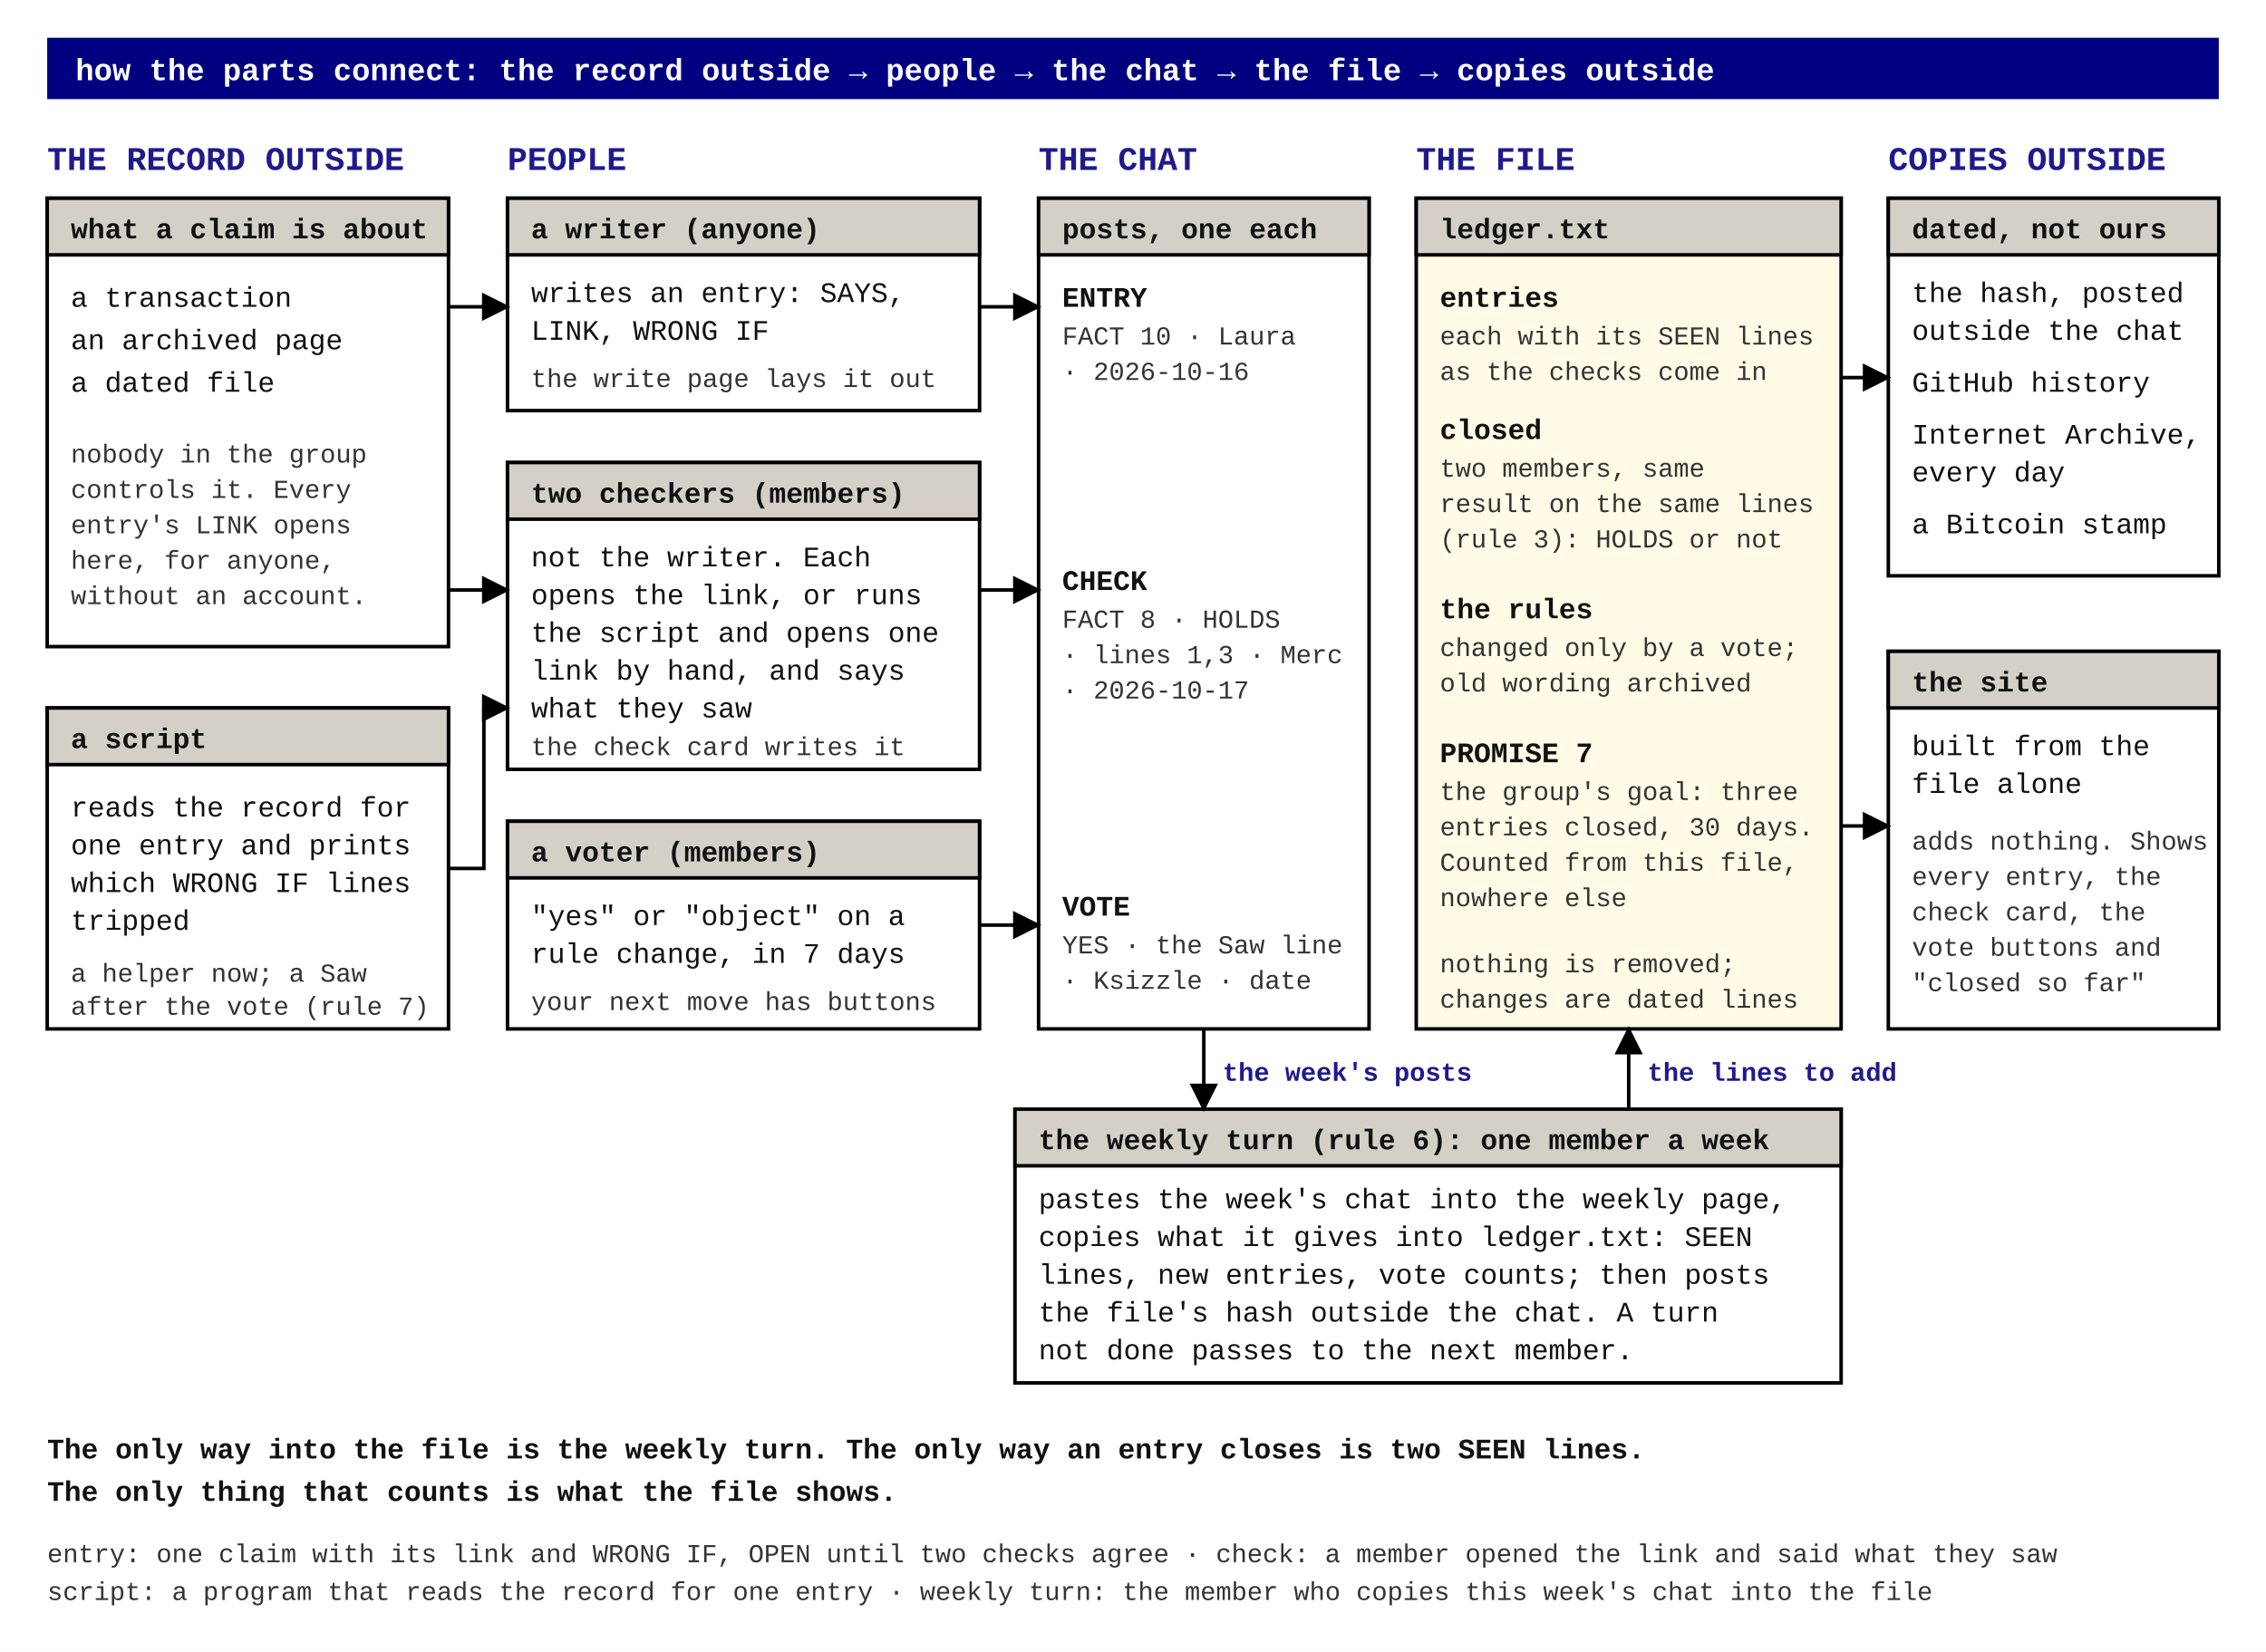
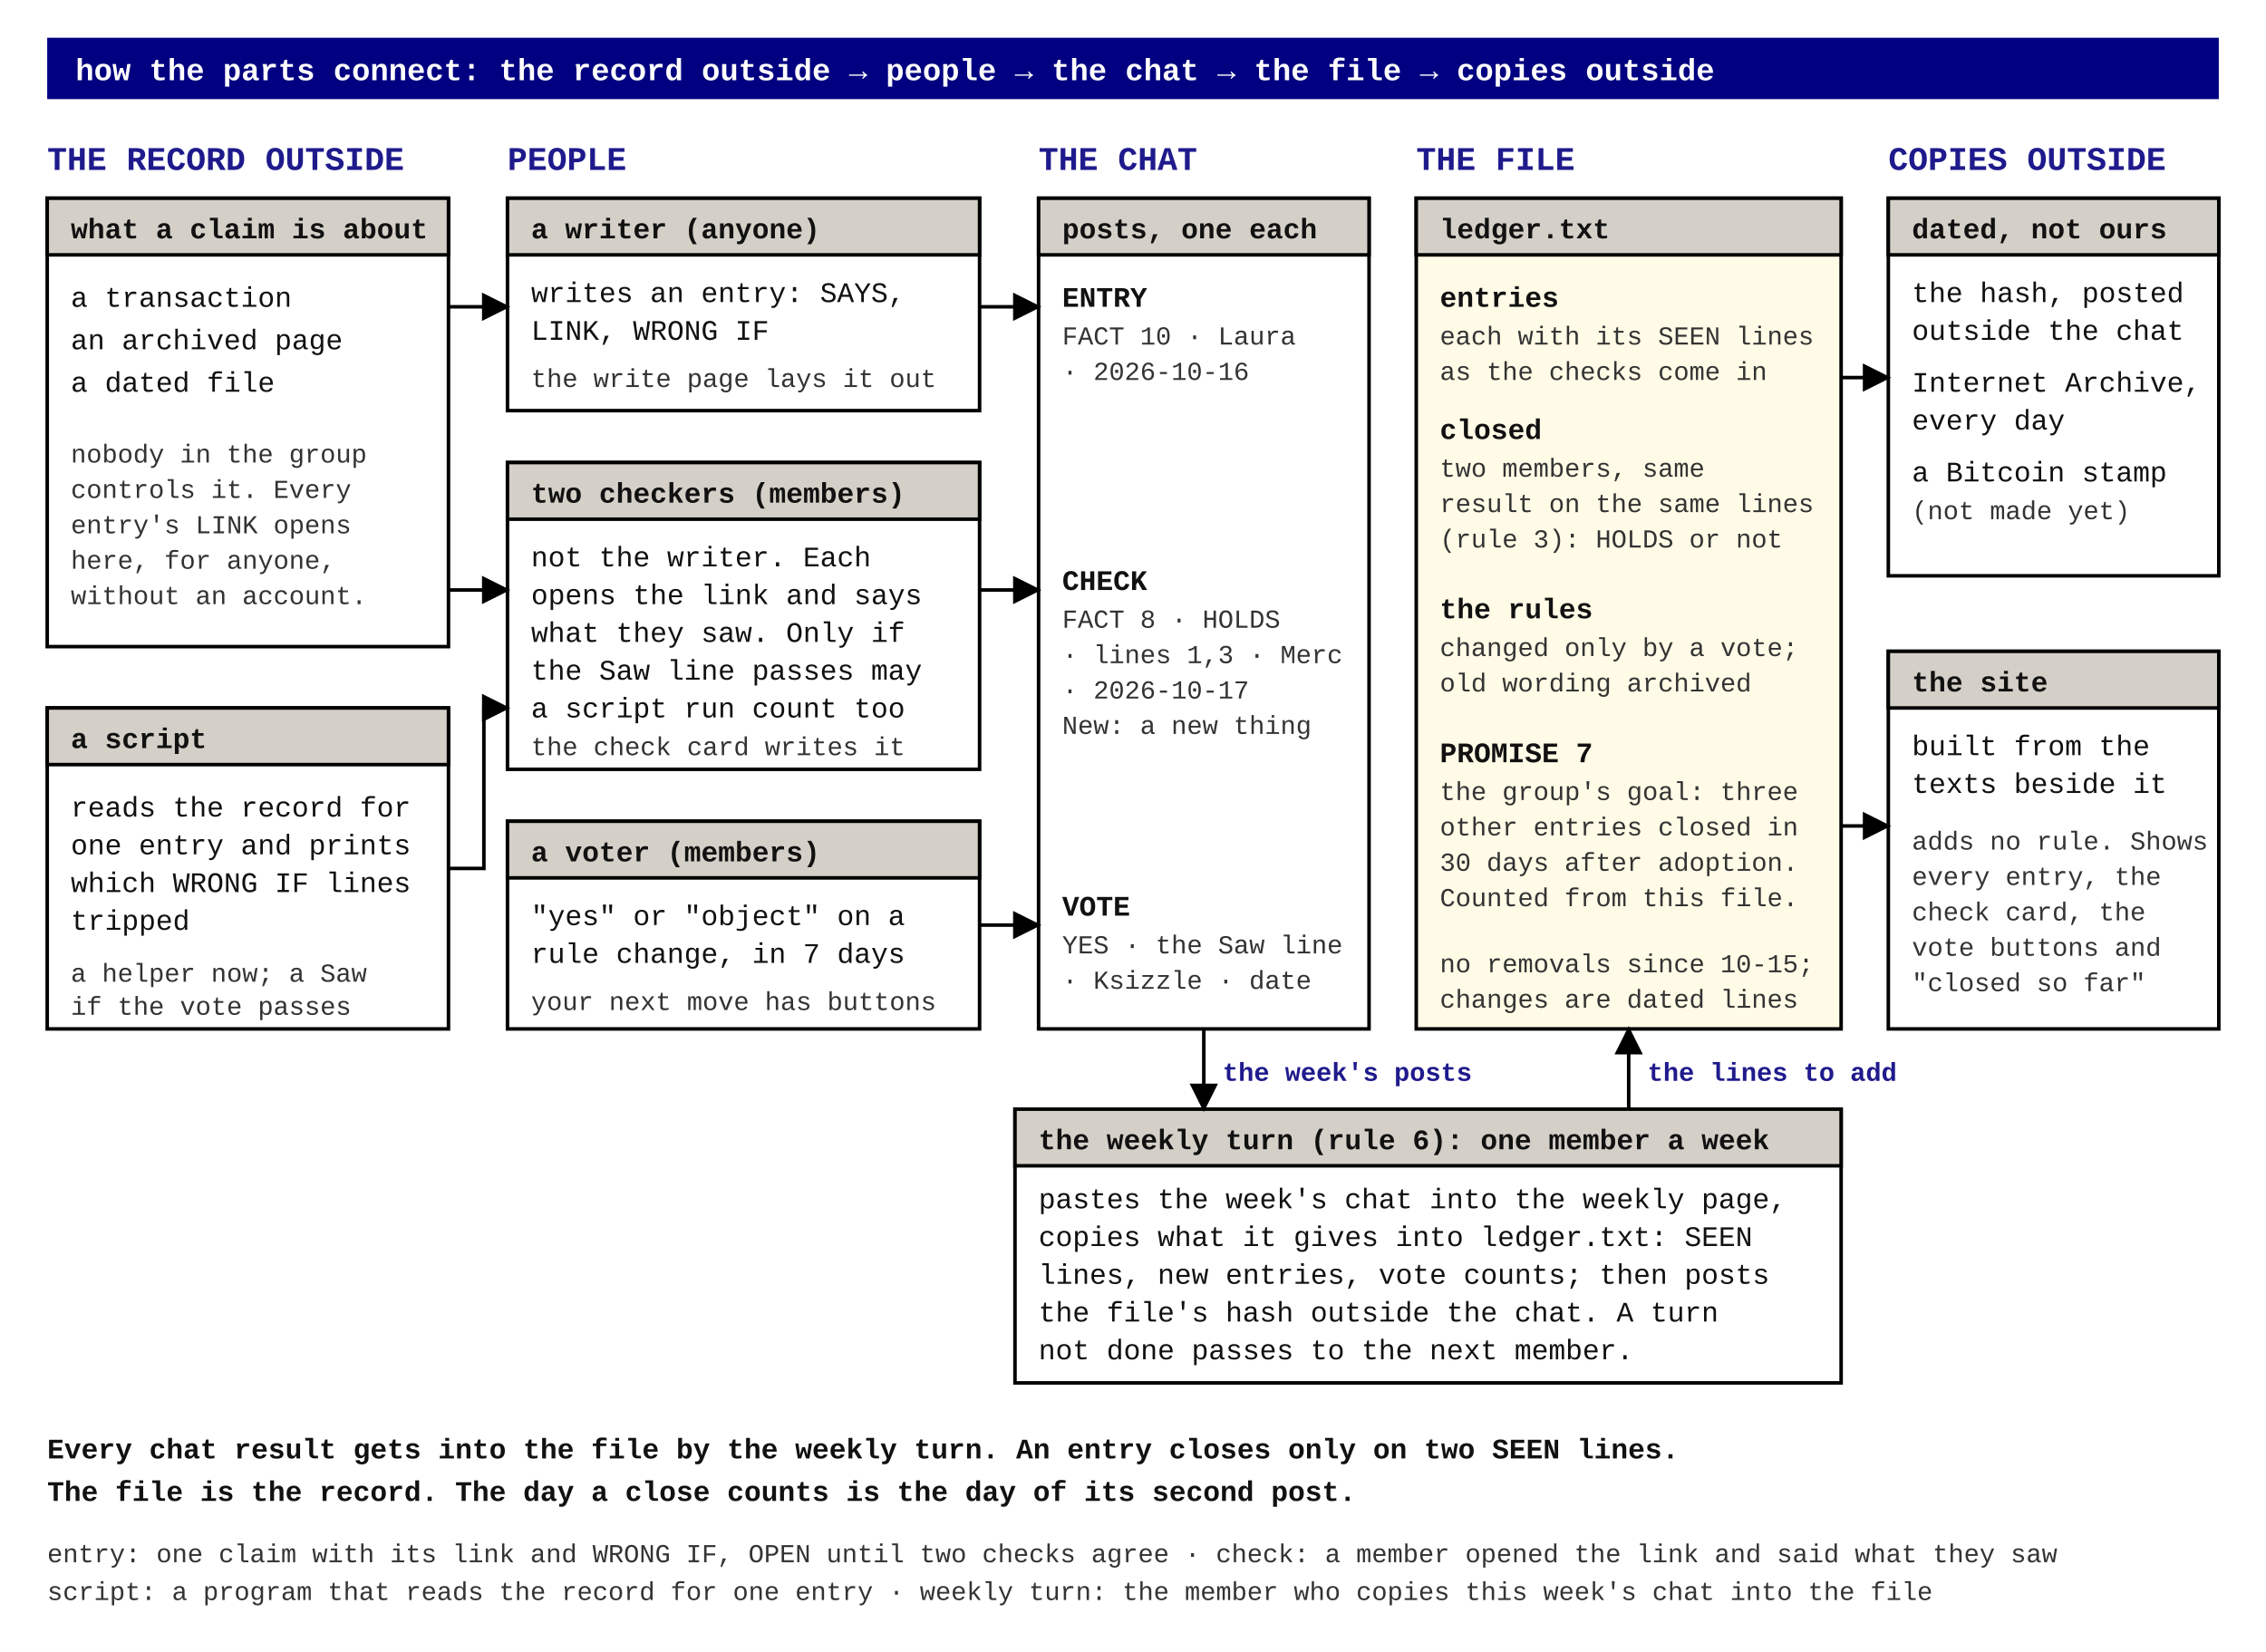
<svg xmlns="http://www.w3.org/2000/svg" viewBox="0 0 960 700" width="960" height="700" role="img" aria-labelledby="t2 d2">
  <style>
    text{font-family:ui-monospace,"Cascadia Mono",Consolas,"Courier New",monospace;fill:#111}
    .h{font-size:14px;font-weight:700;fill:#1f1a8c}
    .n{font-size:12px}
    .s{font-size:11px;fill:#333}
    .k{font-size:12px;font-weight:700}
    .box{fill:#fff;stroke:#000;stroke-width:1.5}
    .silver{fill:#d4d0c8;stroke:#000;stroke-width:1.5}
    .file{fill:#fffbe6;stroke:#000;stroke-width:1.5}
    .arrow{fill:none;stroke:#000;stroke-width:1.5;marker-end:url(#m2)}
    .lab{font-size:11px;font-weight:700;fill:#1f1a8c}
    .barfill{fill:#000080}
    .bart{font-size:13px;font-weight:700;fill:#fff}
  </style>
  <defs>
    <marker id="m2" viewBox="0 0 10 10" refX="9" refY="5" markerWidth="8" markerHeight="8" orient="auto-start-reverse">
      <path d="M0,0 L10,5 L0,10 z" fill="#000" />
    </marker>
  </defs>
  <rect x="0" y="0" width="960" height="700" fill="#fff" />
  <rect x="20" y="16" width="920" height="26" class="barfill" />
  <text x="32" y="34" class="bart">how the parts connect: the record outside → people → the chat → the file → copies outside</text>
  <text x="20" y="72" class="h">THE RECORD OUTSIDE</text>
  <text x="215" y="72" class="h">PEOPLE</text>
  <text x="440" y="72" class="h">THE CHAT</text>
  <text x="600" y="72" class="h">THE FILE</text>
  <text x="800" y="72" class="h">COPIES OUTSIDE</text>
  <rect x="20" y="84" width="170" height="190" class="box" />
  <rect x="20" y="84" width="170" height="24" class="silver" />
  <text x="30" y="101" class="k">what a claim is about</text>
  <text x="30" y="130" class="n">a transaction</text>
  <text x="30" y="148" class="n">an archived page</text>
  <text x="30" y="166" class="n">a dated file</text>
  <text x="30" y="196" class="s">nobody in the group</text>
  <text x="30" y="211" class="s">controls it. Every</text>
  <text x="30" y="226" class="s">entry's LINK opens</text>
  <text x="30" y="241" class="s">here, for anyone,</text>
  <text x="30" y="256" class="s">without an account.</text>
  <rect x="20" y="300" width="170" height="136" class="box" />
  <rect x="20" y="300" width="170" height="24" class="silver" />
  <text x="30" y="317" class="k">a script</text>
  <text x="30" y="346" class="n">reads the record for</text>
  <text x="30" y="362" class="n">one entry and prints</text>
  <text x="30" y="378" class="n">which WRONG IF lines</text>
  <text x="30" y="394" class="n">tripped</text>
  <text x="30" y="416" class="s">a helper now; a Saw</text>
-   <text x="30" y="430" class="s">after the vote (rule 7)</text>
+   <text x="30" y="430" class="s">if the vote passes</text>
  <rect x="215" y="84" width="200" height="90" class="box" />
  <rect x="215" y="84" width="200" height="24" class="silver" />
  <text x="225" y="101" class="k">a writer (anyone)</text>
  <text x="225" y="128" class="n">writes an entry: SAYS,</text>
  <text x="225" y="144" class="n">LINK, WRONG IF</text>
  <text x="225" y="164" class="s">the write page lays it out</text>
  <rect x="215" y="196" width="200" height="130" class="box" />
  <rect x="215" y="196" width="200" height="24" class="silver" />
  <text x="225" y="213" class="k">two checkers (members)</text>
  <text x="225" y="240" class="n">not the writer. Each</text>
-   <text x="225" y="256" class="n">opens the link, or runs</text>
-   <text x="225" y="272" class="n">the script and opens one</text>
-   <text x="225" y="288" class="n">link by hand, and says</text>
-   <text x="225" y="304" class="n">what they saw</text>
+   <text x="225" y="256" class="n">opens the link and says</text>
+   <text x="225" y="272" class="n">what they saw. Only if</text>
+   <text x="225" y="288" class="n">the Saw line passes may</text>
+   <text x="225" y="304" class="n">a script run count too</text>
  <text x="225" y="320" class="s">the check card writes it</text>
  <rect x="215" y="348" width="200" height="88" class="box" />
  <rect x="215" y="348" width="200" height="24" class="silver" />
  <text x="225" y="365" class="k">a voter (members)</text>
  <text x="225" y="392" class="n">"yes" or "object" on a</text>
  <text x="225" y="408" class="n">rule change, in 7 days</text>
  <text x="225" y="428" class="s">your next move has buttons</text>
  <rect x="440" y="84" width="140" height="352" class="box" />
  <rect x="440" y="84" width="140" height="24" class="silver" />
  <text x="450" y="101" class="k">posts, one each</text>
  <text x="450" y="130" class="k">ENTRY</text>
  <text x="450" y="146" class="s">FACT 10 · Laura</text>
  <text x="450" y="161" class="s">· 2026-10-16</text>
  <text x="450" y="250" class="k">CHECK</text>
  <text x="450" y="266" class="s">FACT 8 · HOLDS</text>
  <text x="450" y="281" class="s">· lines 1,3 · Merc</text>
  <text x="450" y="296" class="s">· 2026-10-17</text>
+   <text x="450" y="311" class="s">New: a new thing</text>
  <text x="450" y="388" class="k">VOTE</text>
  <text x="450" y="404" class="s">YES · the Saw line</text>
  <text x="450" y="419" class="s">· Ksizzle · date</text>
  <rect x="600" y="84" width="180" height="352" class="file" />
  <rect x="600" y="84" width="180" height="24" class="silver" />
  <text x="610" y="101" class="k">ledger.txt</text>
  <text x="610" y="130" class="k">entries</text>
  <text x="610" y="146" class="s">each with its SEEN lines</text>
  <text x="610" y="161" class="s">as the checks come in</text>
  <text x="610" y="186" class="k">closed</text>
  <text x="610" y="202" class="s">two members, same</text>
  <text x="610" y="217" class="s">result on the same lines</text>
  <text x="610" y="232" class="s">(rule 3): HOLDS or not</text>
  <text x="610" y="262" class="k">the rules</text>
  <text x="610" y="278" class="s">changed only by a vote;</text>
  <text x="610" y="293" class="s">old wording archived</text>
  <text x="610" y="323" class="k">PROMISE 7</text>
  <text x="610" y="339" class="s">the group's goal: three</text>
-   <text x="610" y="354" class="s">entries closed, 30 days.</text>
-   <text x="610" y="369" class="s">Counted from this file,</text>
-   <text x="610" y="384" class="s">nowhere else</text>
-   <text x="610" y="412" class="s">nothing is removed;</text>
+   <text x="610" y="354" class="s">other entries closed in</text>
+   <text x="610" y="369" class="s">30 days after adoption.</text>
+   <text x="610" y="384" class="s">Counted from this file.</text>
+   <text x="610" y="412" class="s">no removals since 10-15;</text>
  <text x="610" y="427" class="s">changes are dated lines</text>
  <rect x="800" y="84" width="140" height="160" class="box" />
  <rect x="800" y="84" width="140" height="24" class="silver" />
  <text x="810" y="101" class="k">dated, not ours</text>
  <text x="810" y="128" class="n">the hash, posted</text>
  <text x="810" y="144" class="n">outside the chat</text>
-   <text x="810" y="166" class="n">GitHub history</text>
-   <text x="810" y="188" class="n">Internet Archive,</text>
-   <text x="810" y="204" class="n">every day</text>
-   <text x="810" y="226" class="n">a Bitcoin stamp</text>
+   <text x="810" y="166" class="n">Internet Archive,</text>
+   <text x="810" y="182" class="n">every day</text>
+   <text x="810" y="204" class="n">a Bitcoin stamp</text>
+   <text x="810" y="220" class="s">(not made yet)</text>
  <rect x="800" y="276" width="140" height="160" class="box" />
  <rect x="800" y="276" width="140" height="24" class="silver" />
  <text x="810" y="293" class="k">the site</text>
  <text x="810" y="320" class="n">built from the</text>
-   <text x="810" y="336" class="n">file alone</text>
-   <text x="810" y="360" class="s">adds nothing. Shows</text>
+   <text x="810" y="336" class="n">texts beside it</text>
+   <text x="810" y="360" class="s">adds no rule. Shows</text>
  <text x="810" y="375" class="s">every entry, the</text>
  <text x="810" y="390" class="s">check card, the</text>
  <text x="810" y="405" class="s">vote buttons and</text>
  <text x="810" y="420" class="s">"closed so far"</text>
  <rect x="430" y="470" width="350" height="116" class="box" />
  <rect x="430" y="470" width="350" height="24" class="silver" />
  <text x="440" y="487" class="k">the weekly turn (rule 6): one member a week</text>
  <text x="440" y="512" class="n">pastes the week's chat into the weekly page,</text>
  <text x="440" y="528" class="n">copies what it gives into ledger.txt: SEEN</text>
  <text x="440" y="544" class="n">lines, new entries, vote counts; then posts</text>
  <text x="440" y="560" class="n">the file's hash outside the chat. A turn</text>
  <text x="440" y="576" class="n">not done passes to the next member.</text>
  <path d="M190,130 L215,130" class="arrow" />
  <path d="M190,250 L215,250" class="arrow" />
  <path d="M190,368 L205,368 L205,300 L215,300" class="arrow" />
  <path d="M415,130 L440,130" class="arrow" />
  <path d="M415,250 L440,250" class="arrow" />
  <path d="M415,392 L440,392" class="arrow" />
  <path d="M510,436 L510,470" class="arrow" />
  <text x="518" y="458" class="lab">the week's posts</text>
  <path d="M690,470 L690,436" class="arrow" />
  <text x="698" y="458" class="lab">the lines to add</text>
  <path d="M780,160 L800,160" class="arrow" />
  <path d="M780,350 L800,350" class="arrow" />
-   <text x="20" y="618" class="k">The only way into the file is the weekly turn. The only way an entry closes is two SEEN lines.</text>
-   <text x="20" y="636" class="k">The only thing that counts is what the file shows.</text>
+   <text x="20" y="618" class="k">Every chat result gets into the file by the weekly turn. An entry closes only on two SEEN lines.</text>
+   <text x="20" y="636" class="k">The file is the record. The day a close counts is the day of its second post.</text>
  <text x="20" y="662" class="s">entry: one claim with its link and WRONG IF, OPEN until two checks agree  ·  check: a member opened the link and said what they saw</text>
  <text x="20" y="678" class="s">script: a program that reads the record for one entry  ·  weekly turn: the member who copies this week's chat into the file</text>
</svg>
